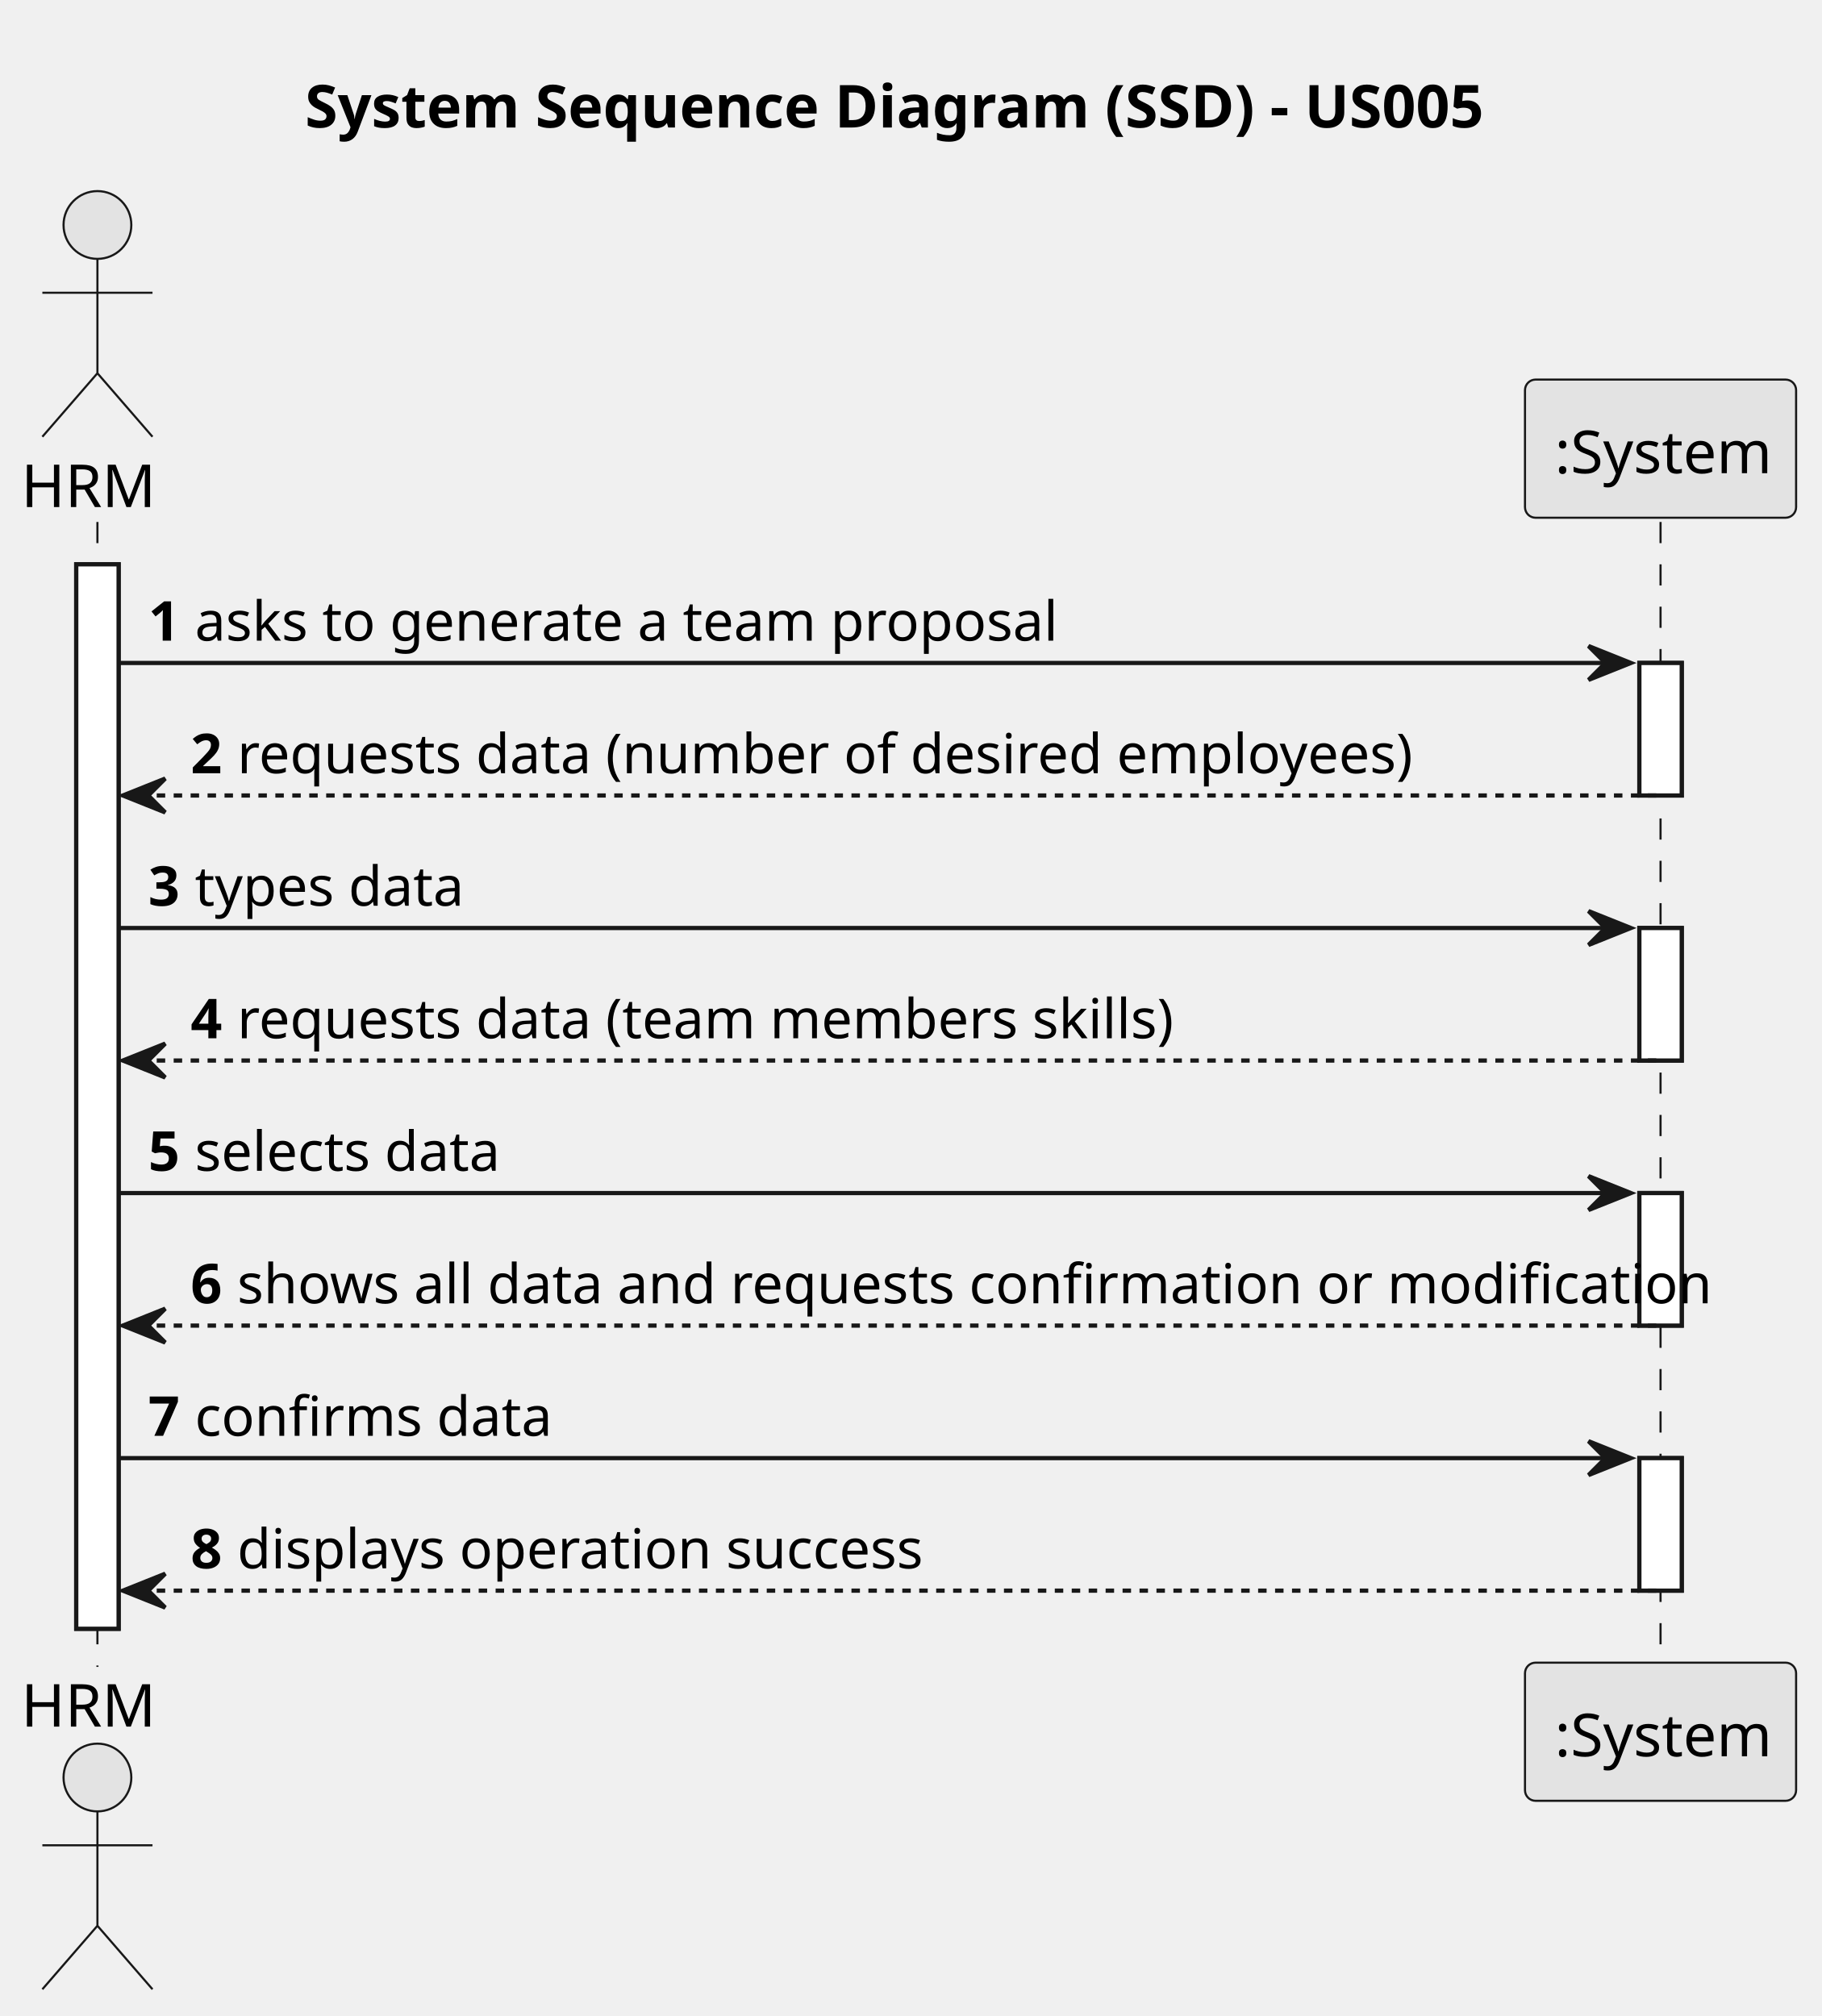
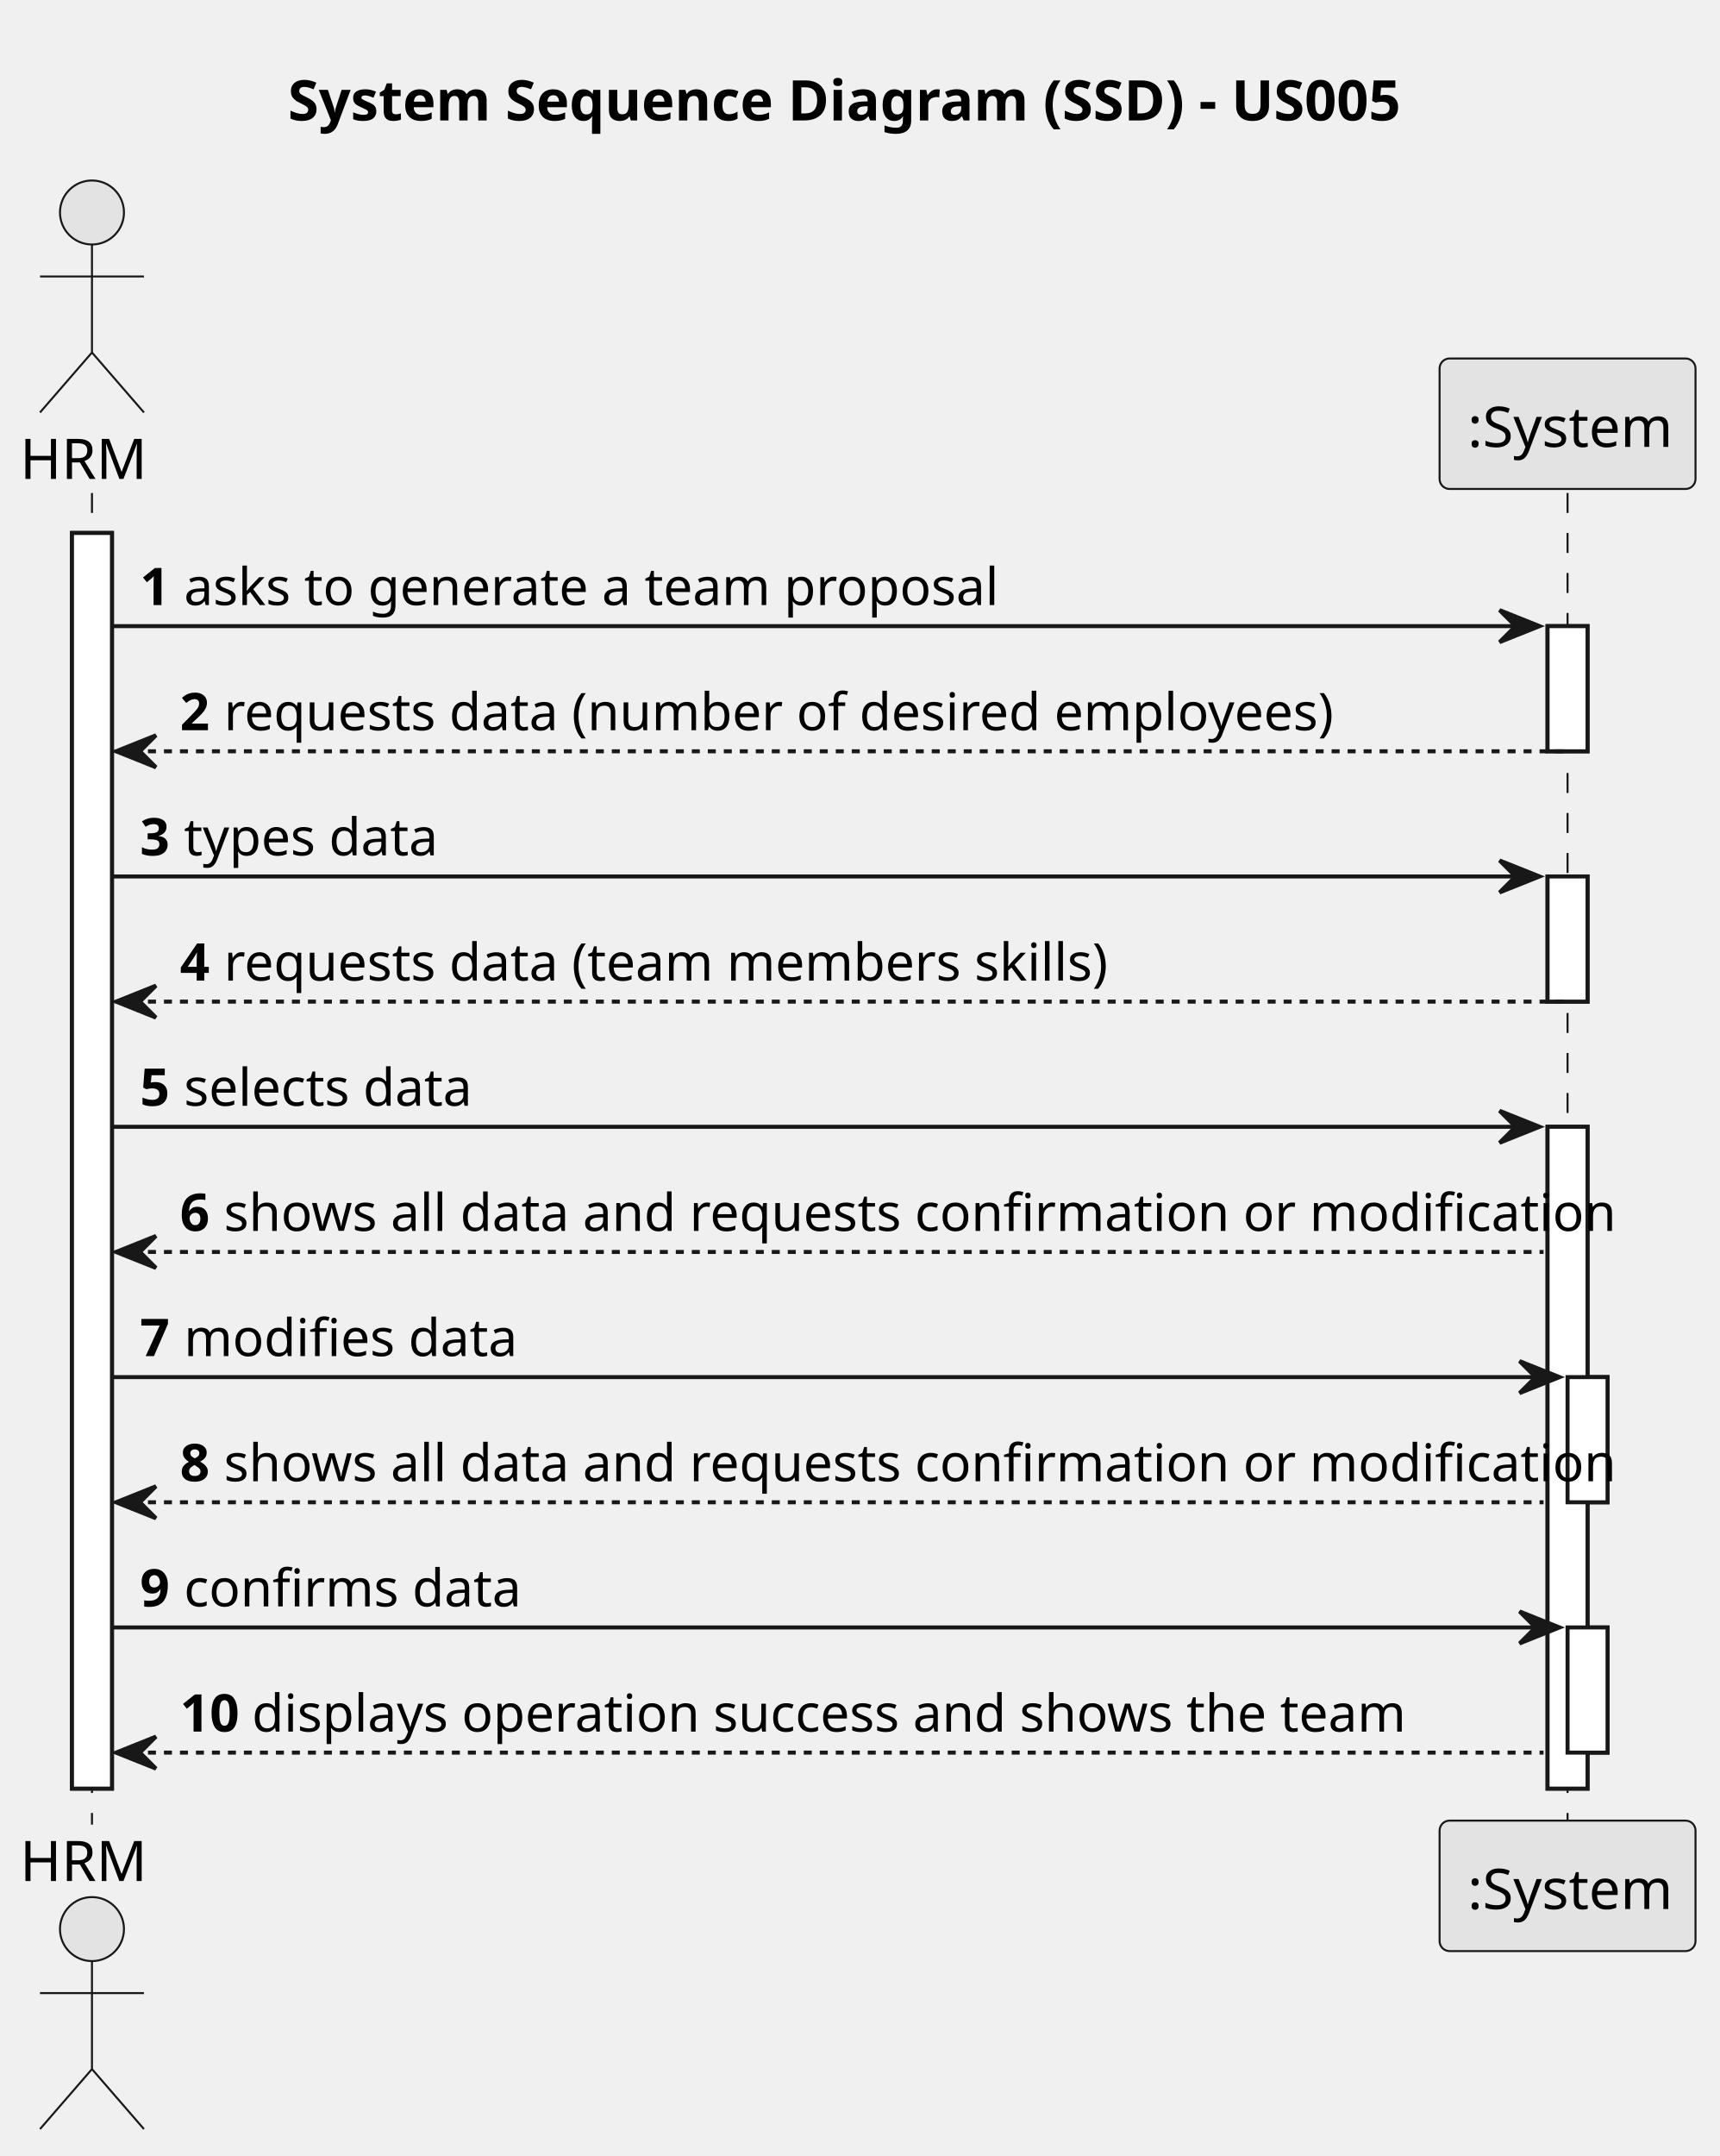
- <svg xmlns="http://www.w3.org/2000/svg" contentStyleType="text/css" height="476px" preserveAspectRatio="none" style="width:430px;height:476px;background:#FFFFFF;" version="1.1" viewBox="0 0 430 476" width="430px" zoomAndPan="magnify">
+ <svg xmlns="http://www.w3.org/2000/svg" contentStyleType="text/css" height="539px" preserveAspectRatio="none" style="width:430px;height:539px;background:#FFFFFF;" version="1.1" viewBox="0 0 430 539" width="430px" zoomAndPan="magnify">
  <defs />
  <g>
    <text fill="#000000" font-family="sans-serif" font-size="14" font-weight="bold" lengthAdjust="spacing" textLength="284" x="72" y="30.107">System Sequence Diagram (SSD) - US005</text>
-     <rect fill="#FFFFFF" height="251.328" style="stroke:#181818;stroke-width:1.0;" width="10" x="18" y="133.242" />
+     <rect fill="#FFFFFF" height="313.91" style="stroke:#181818;stroke-width:1.0;" width="10" x="18" y="133.242" />
    <rect fill="#FFFFFF" height="31.291" style="stroke:#181818;stroke-width:1.0;" width="10" x="387" y="156.533" />
    <rect fill="#FFFFFF" height="31.291" style="stroke:#181818;stroke-width:1.0;" width="10" x="387" y="219.115" />
-     <rect fill="#FFFFFF" height="31.291" style="stroke:#181818;stroke-width:1.0;" width="10" x="387" y="281.697" />
-     <rect fill="#FFFFFF" height="31.291" style="stroke:#181818;stroke-width:1.0;" width="10" x="387" y="344.279" />
-     <line style="stroke:#181818;stroke-width:0.5;stroke-dasharray:5.0,5.0;" x1="23" x2="23" y1="123.242" y2="393.57" />
-     <line style="stroke:#181818;stroke-width:0.5;stroke-dasharray:5.0,5.0;" x1="392" x2="392" y1="123.242" y2="393.57" />
+     <rect fill="#FFFFFF" height="165.455" style="stroke:#181818;stroke-width:1.0;" width="10" x="387" y="281.697" />
+     <rect fill="#FFFFFF" height="31.291" style="stroke:#181818;stroke-width:1.0;" width="10" x="392" y="344.279" />
+     <rect fill="#FFFFFF" height="31.291" style="stroke:#181818;stroke-width:1.0;" width="10" x="392" y="406.861" />
+     <line style="stroke:#181818;stroke-width:0.5;stroke-dasharray:5.0,5.0;" x1="23" x2="23" y1="123.242" y2="456.152" />
+     <line style="stroke:#181818;stroke-width:0.5;stroke-dasharray:5.0,5.0;" x1="392" x2="392" y1="123.242" y2="456.152" />
    <text fill="#000000" font-family="sans-serif" font-size="14" lengthAdjust="spacing" textLength="30" x="5" y="119.728">HRM</text>
    <ellipse cx="23" cy="53.121" fill="#E3E3E3" rx="8" ry="8" style="stroke:#181818;stroke-width:0.5;" />
    <path d="M23,61.121 L23,88.121 M10,69.121 L36,69.121 M23,88.121 L10,103.121 M23,88.121 L36,103.121 " fill="none" style="stroke:#181818;stroke-width:0.5;" />
-     <text fill="#000000" font-family="sans-serif" font-size="14" lengthAdjust="spacing" textLength="30" x="5" y="407.678">HRM</text>
-     <ellipse cx="23" cy="419.691" fill="#E3E3E3" rx="8" ry="8" style="stroke:#181818;stroke-width:0.5;" />
-     <path d="M23,427.691 L23,454.691 M10,435.691 L36,435.691 M23,454.691 L10,469.691 M23,454.691 L36,469.691 " fill="none" style="stroke:#181818;stroke-width:0.5;" />
+     <text fill="#000000" font-family="sans-serif" font-size="14" lengthAdjust="spacing" textLength="30" x="5" y="470.26">HRM</text>
+     <ellipse cx="23" cy="482.273" fill="#E3E3E3" rx="8" ry="8" style="stroke:#181818;stroke-width:0.5;" />
+     <path d="M23,490.273 L23,517.273 M10,498.273 L36,498.273 M23,517.273 L10,532.273 M23,517.273 L36,532.273 " fill="none" style="stroke:#181818;stroke-width:0.5;" />
    <rect fill="#E3E3E3" height="32.621" rx="2.5" ry="2.5" style="stroke:#181818;stroke-width:0.5;" width="64" x="360" y="89.621" />
    <text fill="#000000" font-family="sans-serif" font-size="14" lengthAdjust="spacing" textLength="50" x="367" y="111.728">:System</text>
-     <rect fill="#E3E3E3" height="32.621" rx="2.5" ry="2.5" style="stroke:#181818;stroke-width:0.5;" width="64" x="360" y="392.57" />
-     <text fill="#000000" font-family="sans-serif" font-size="14" lengthAdjust="spacing" textLength="50" x="367" y="414.678">:System</text>
-     <rect fill="#FFFFFF" height="251.328" style="stroke:#181818;stroke-width:1.0;" width="10" x="18" y="133.242" />
+     <rect fill="#E3E3E3" height="32.621" rx="2.5" ry="2.5" style="stroke:#181818;stroke-width:0.5;" width="64" x="360" y="455.152" />
+     <text fill="#000000" font-family="sans-serif" font-size="14" lengthAdjust="spacing" textLength="50" x="367" y="477.26">:System</text>
+     <rect fill="#FFFFFF" height="313.91" style="stroke:#181818;stroke-width:1.0;" width="10" x="18" y="133.242" />
    <rect fill="#FFFFFF" height="31.291" style="stroke:#181818;stroke-width:1.0;" width="10" x="387" y="156.533" />
    <rect fill="#FFFFFF" height="31.291" style="stroke:#181818;stroke-width:1.0;" width="10" x="387" y="219.115" />
-     <rect fill="#FFFFFF" height="31.291" style="stroke:#181818;stroke-width:1.0;" width="10" x="387" y="281.697" />
-     <rect fill="#FFFFFF" height="31.291" style="stroke:#181818;stroke-width:1.0;" width="10" x="387" y="344.279" />
+     <rect fill="#FFFFFF" height="165.455" style="stroke:#181818;stroke-width:1.0;" width="10" x="387" y="281.697" />
+     <rect fill="#FFFFFF" height="31.291" style="stroke:#181818;stroke-width:1.0;" width="10" x="392" y="344.279" />
+     <rect fill="#FFFFFF" height="31.291" style="stroke:#181818;stroke-width:1.0;" width="10" x="392" y="406.861" />
    <polygon fill="#181818" points="375,152.533,385,156.533,375,160.533,379,156.533" style="stroke:#181818;stroke-width:1.0;" />
    <line style="stroke:#181818;stroke-width:1.0;" x1="28" x2="381" y1="156.533" y2="156.533" />
    <text fill="#000000" font-family="sans-serif" font-size="13" font-weight="bold" lengthAdjust="spacing" textLength="7" x="35" y="151.27">1</text>
    <text fill="#000000" font-family="sans-serif" font-size="13" lengthAdjust="spacing" textLength="194" x="46" y="151.27">asks to generate a team proposal</text>
    <polygon fill="#181818" points="39,183.824,29,187.824,39,191.824,35,187.824" style="stroke:#181818;stroke-width:1.0;" />
    <line style="stroke:#181818;stroke-width:1.0;stroke-dasharray:2.0,2.0;" x1="33" x2="391" y1="187.824" y2="187.824" />
    <text fill="#000000" font-family="sans-serif" font-size="13" font-weight="bold" lengthAdjust="spacing" textLength="7" x="45" y="182.561">2</text>
    <text fill="#000000" font-family="sans-serif" font-size="13" lengthAdjust="spacing" textLength="261" x="56" y="182.561">requests data (number of desired employees)</text>
    <polygon fill="#181818" points="375,215.115,385,219.115,375,223.115,379,219.115" style="stroke:#181818;stroke-width:1.0;" />
    <line style="stroke:#181818;stroke-width:1.0;" x1="28" x2="381" y1="219.115" y2="219.115" />
    <text fill="#000000" font-family="sans-serif" font-size="13" font-weight="bold" lengthAdjust="spacing" textLength="7" x="35" y="213.852">3</text>
    <text fill="#000000" font-family="sans-serif" font-size="13" lengthAdjust="spacing" textLength="61" x="46" y="213.852">types data</text>
    <polygon fill="#181818" points="39,246.406,29,250.406,39,254.406,35,250.406" style="stroke:#181818;stroke-width:1.0;" />
    <line style="stroke:#181818;stroke-width:1.0;stroke-dasharray:2.0,2.0;" x1="33" x2="391" y1="250.406" y2="250.406" />
    <text fill="#000000" font-family="sans-serif" font-size="13" font-weight="bold" lengthAdjust="spacing" textLength="7" x="45" y="245.144">4</text>
    <text fill="#000000" font-family="sans-serif" font-size="13" lengthAdjust="spacing" textLength="212" x="56" y="245.144">requests data (team members skills)</text>
    <polygon fill="#181818" points="375,277.697,385,281.697,375,285.697,379,281.697" style="stroke:#181818;stroke-width:1.0;" />
    <line style="stroke:#181818;stroke-width:1.0;" x1="28" x2="381" y1="281.697" y2="281.697" />
    <text fill="#000000" font-family="sans-serif" font-size="13" font-weight="bold" lengthAdjust="spacing" textLength="7" x="35" y="276.435">5</text>
    <text fill="#000000" font-family="sans-serif" font-size="13" lengthAdjust="spacing" textLength="71" x="46" y="276.435">selects data</text>
    <polygon fill="#181818" points="39,308.988,29,312.988,39,316.988,35,312.988" style="stroke:#181818;stroke-width:1.0;" />
-     <line style="stroke:#181818;stroke-width:1.0;stroke-dasharray:2.0,2.0;" x1="33" x2="391" y1="312.988" y2="312.988" />
+     <line style="stroke:#181818;stroke-width:1.0;stroke-dasharray:2.0,2.0;" x1="33" x2="386" y1="312.988" y2="312.988" />
    <text fill="#000000" font-family="sans-serif" font-size="13" font-weight="bold" lengthAdjust="spacing" textLength="7" x="45" y="307.726">6</text>
    <text fill="#000000" font-family="sans-serif" font-size="13" lengthAdjust="spacing" textLength="324" x="56" y="307.726">shows all data and requests confirmation or modification</text>
-     <polygon fill="#181818" points="375,340.279,385,344.279,375,348.279,379,344.279" style="stroke:#181818;stroke-width:1.0;" />
-     <line style="stroke:#181818;stroke-width:1.0;" x1="28" x2="381" y1="344.279" y2="344.279" />
+     <polygon fill="#181818" points="380,340.279,390,344.279,380,348.279,384,344.279" style="stroke:#181818;stroke-width:1.0;" />
+     <line style="stroke:#181818;stroke-width:1.0;" x1="28" x2="386" y1="344.279" y2="344.279" />
    <text fill="#000000" font-family="sans-serif" font-size="13" font-weight="bold" lengthAdjust="spacing" textLength="7" x="35" y="339.017">7</text>
-     <text fill="#000000" font-family="sans-serif" font-size="13" lengthAdjust="spacing" textLength="78" x="46" y="339.017">confirms data</text>
+     <text fill="#000000" font-family="sans-serif" font-size="13" lengthAdjust="spacing" textLength="77" x="46" y="339.017">modifies data</text>
    <polygon fill="#181818" points="39,371.57,29,375.57,39,379.57,35,375.57" style="stroke:#181818;stroke-width:1.0;" />
-     <line style="stroke:#181818;stroke-width:1.0;stroke-dasharray:2.0,2.0;" x1="33" x2="391" y1="375.57" y2="375.57" />
+     <line style="stroke:#181818;stroke-width:1.0;stroke-dasharray:2.0,2.0;" x1="33" x2="386" y1="375.57" y2="375.57" />
    <text fill="#000000" font-family="sans-serif" font-size="13" font-weight="bold" lengthAdjust="spacing" textLength="7" x="45" y="370.308">8</text>
-     <text fill="#000000" font-family="sans-serif" font-size="13" lengthAdjust="spacing" textLength="158" x="56" y="370.308">displays operation success</text>
+     <text fill="#000000" font-family="sans-serif" font-size="13" lengthAdjust="spacing" textLength="324" x="56" y="370.308">shows all data and requests confirmation or modification</text>
+     <polygon fill="#181818" points="380,402.861,390,406.861,380,410.861,384,406.861" style="stroke:#181818;stroke-width:1.0;" />
+     <line style="stroke:#181818;stroke-width:1.0;" x1="28" x2="386" y1="406.861" y2="406.861" />
+     <text fill="#000000" font-family="sans-serif" font-size="13" font-weight="bold" lengthAdjust="spacing" textLength="7" x="35" y="401.599">9</text>
+     <text fill="#000000" font-family="sans-serif" font-size="13" lengthAdjust="spacing" textLength="78" x="46" y="401.599">confirms data</text>
+     <polygon fill="#181818" points="39,434.152,29,438.152,39,442.152,35,438.152" style="stroke:#181818;stroke-width:1.0;" />
+     <line style="stroke:#181818;stroke-width:1.0;stroke-dasharray:2.0,2.0;" x1="33" x2="386" y1="438.152" y2="438.152" />
+     <text fill="#000000" font-family="sans-serif" font-size="13" font-weight="bold" lengthAdjust="spacing" textLength="14" x="45" y="432.89">10</text>
+     <text fill="#000000" font-family="sans-serif" font-size="13" lengthAdjust="spacing" textLength="279" x="63" y="432.89">displays operation success and shows the team</text>
  </g>
</svg>
